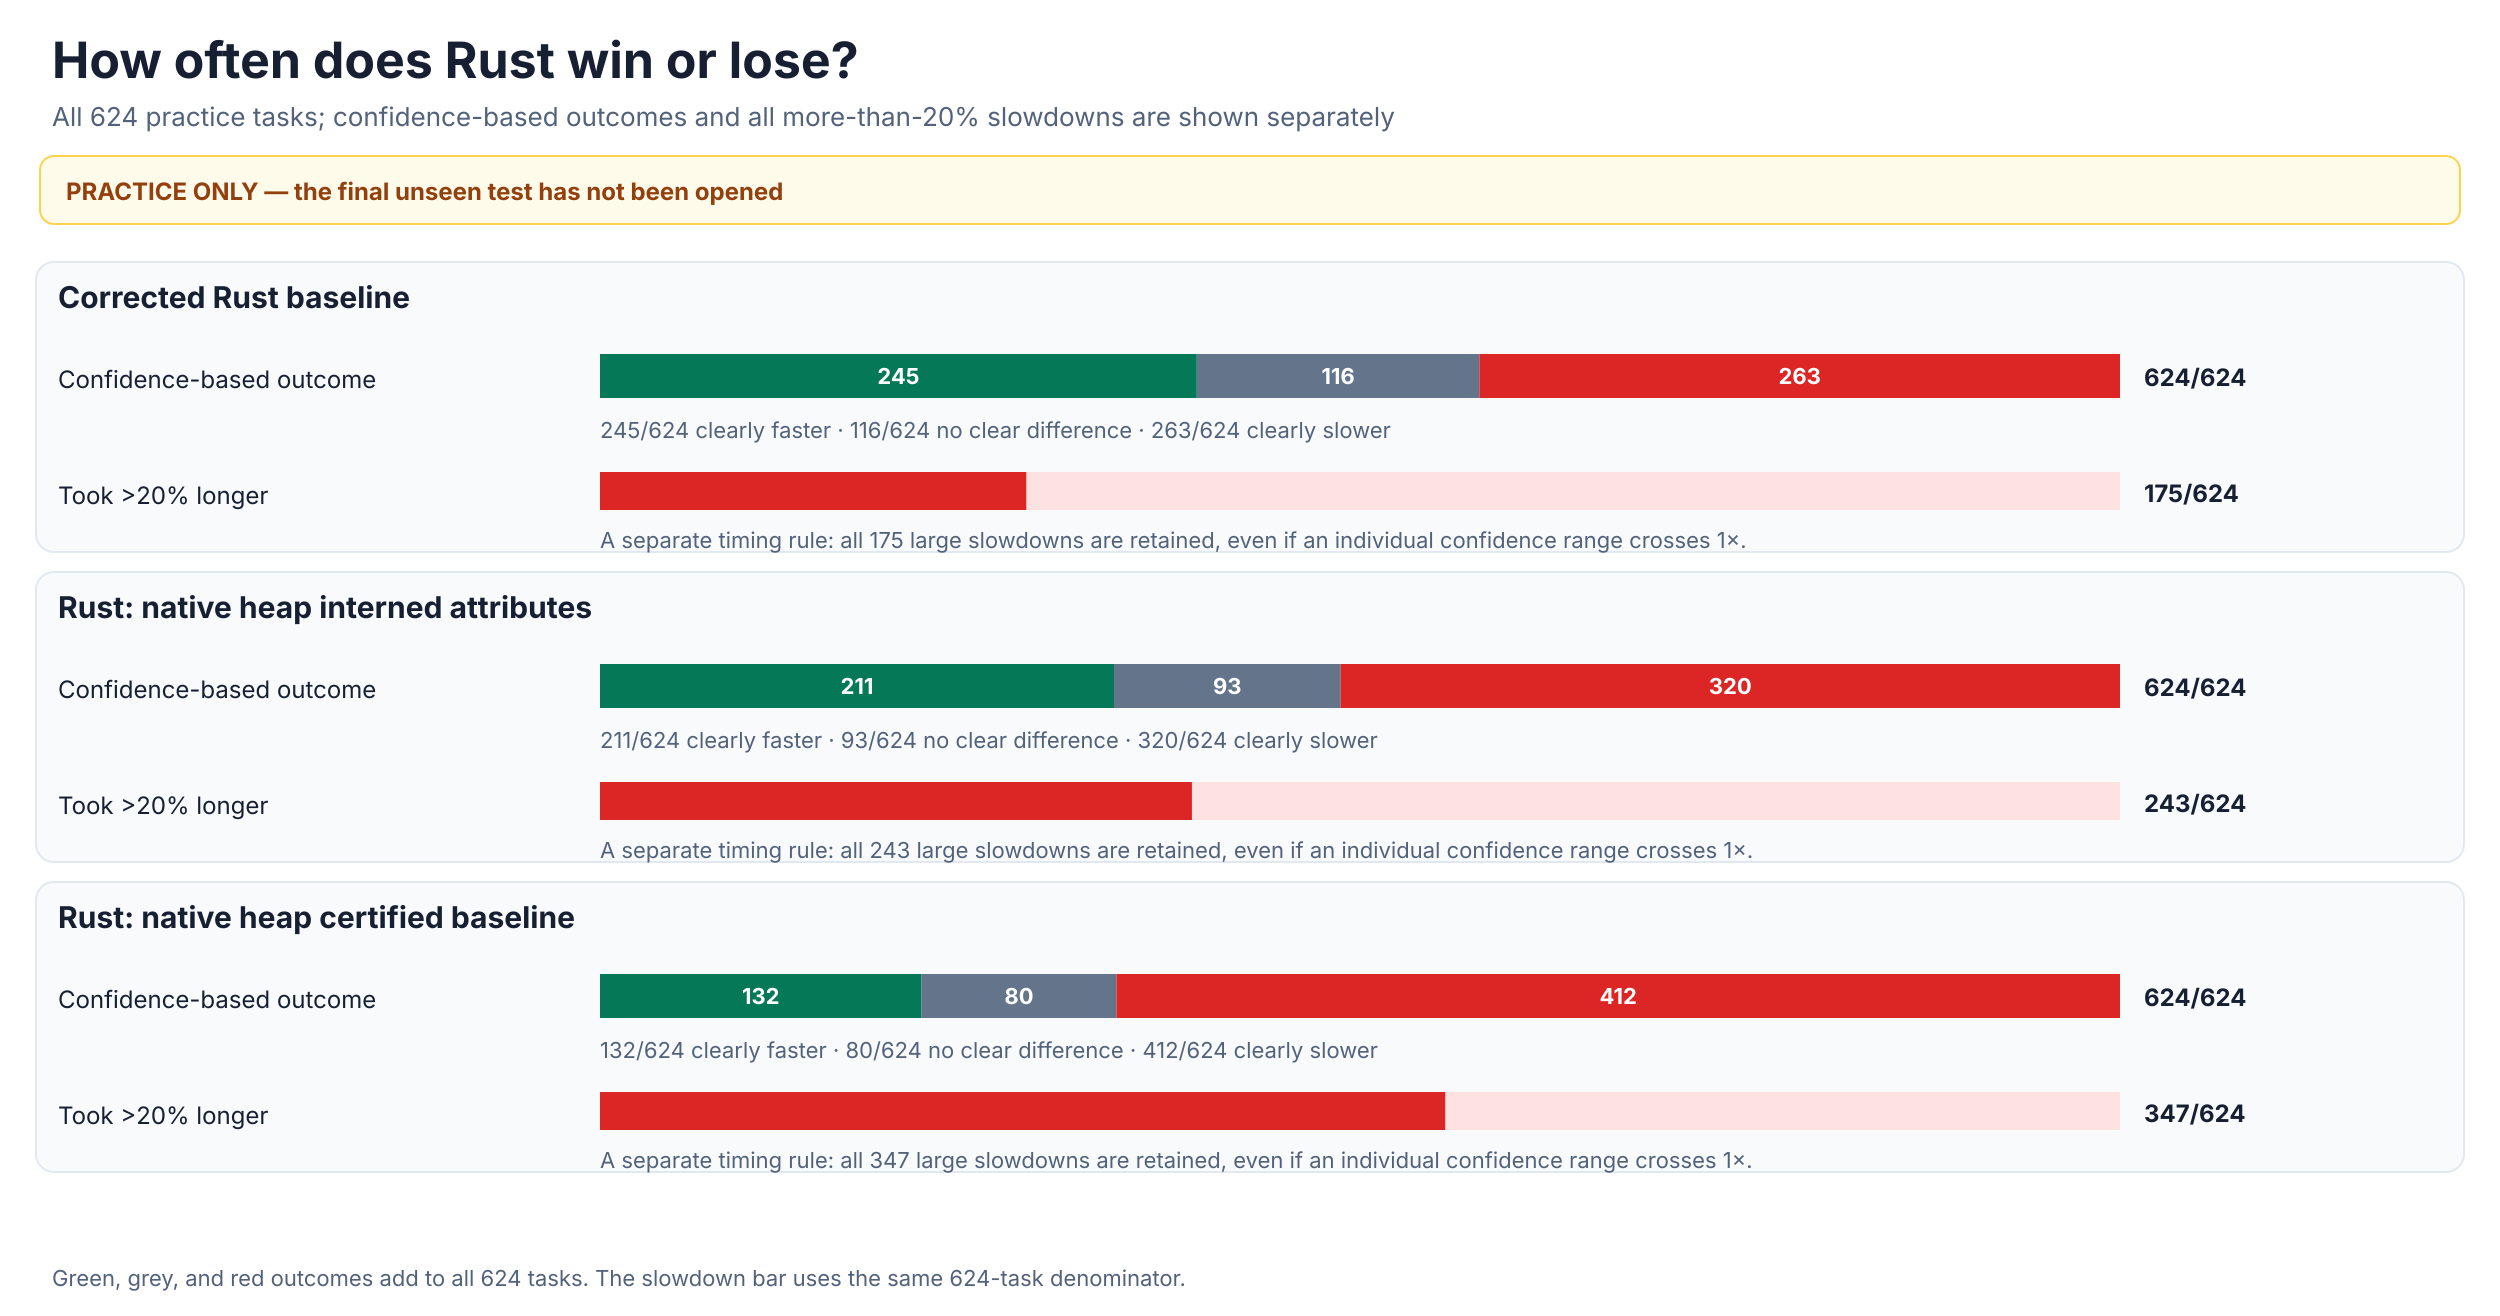
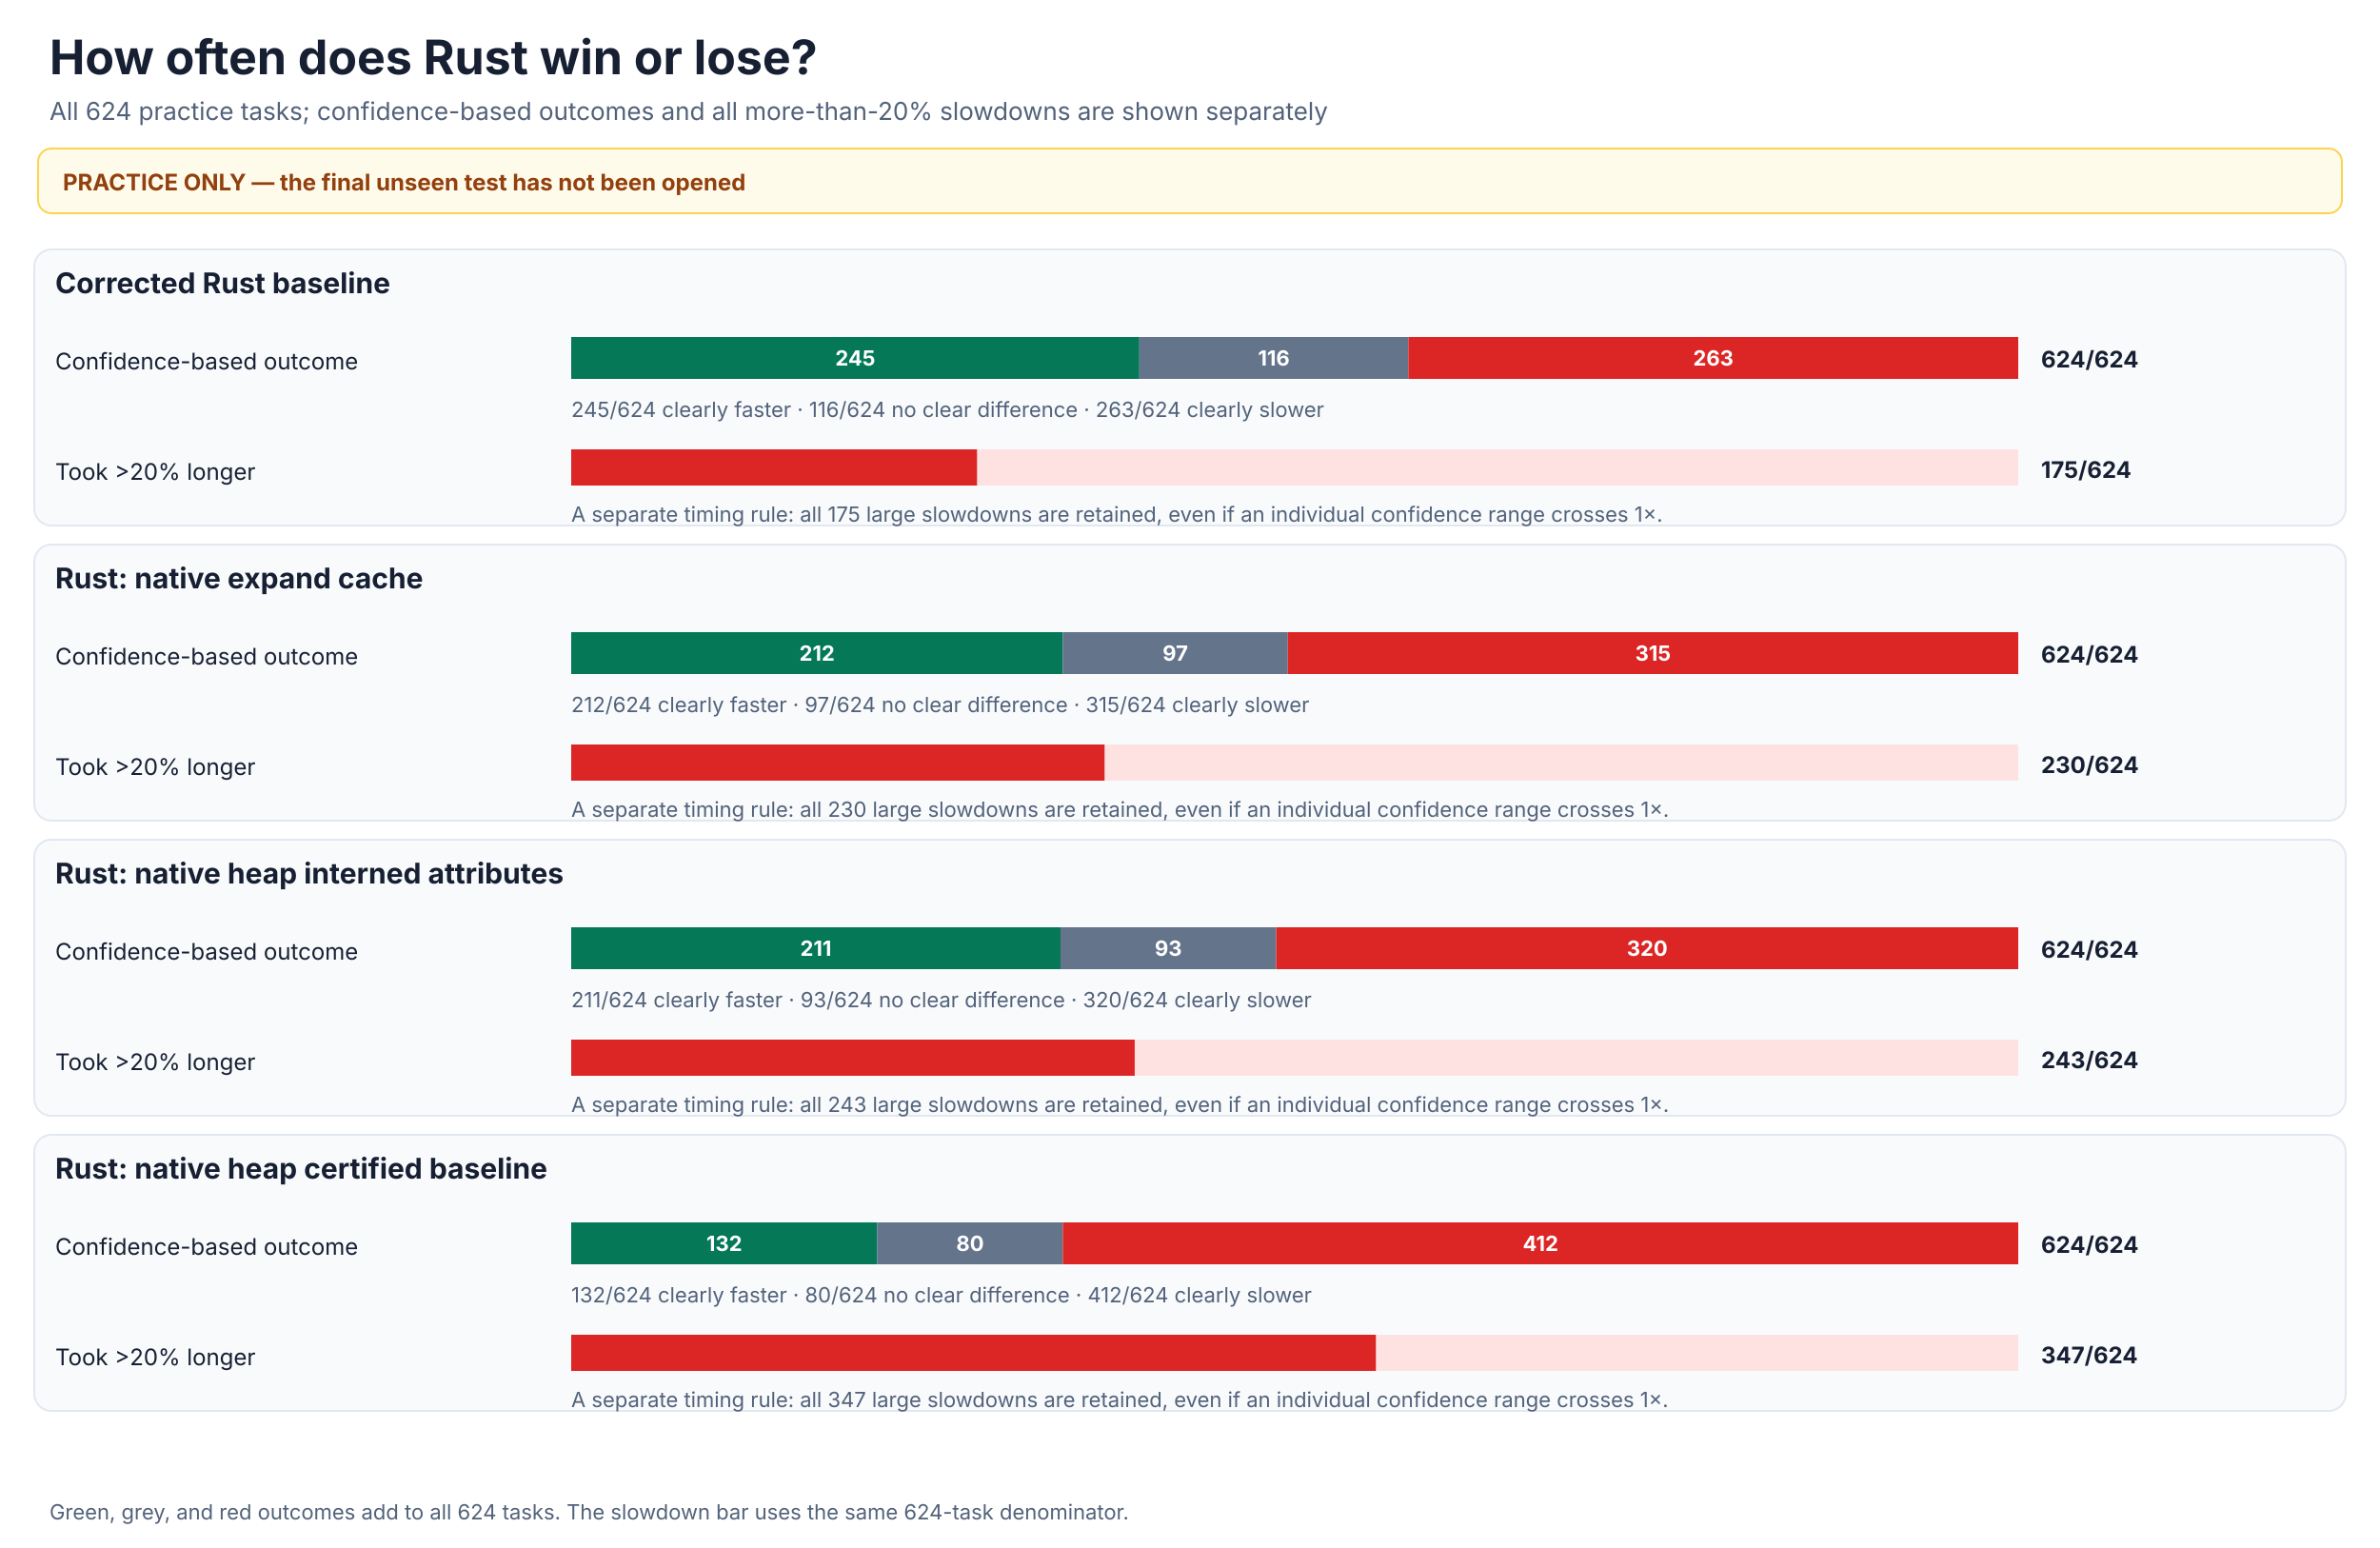
- <svg xmlns="http://www.w3.org/2000/svg" width="1250" height="658" viewBox="0 0 1250 658" role="img" aria-label="How often does Rust win or lose?">
+ <svg xmlns="http://www.w3.org/2000/svg" width="1250" height="813" viewBox="0 0 1250 813" role="img" aria-label="How often does Rust win or lose?">
  <rect width="100%" height="100%" fill="#ffffff" />
  <style>text{font-family:system-ui,-apple-system,BlinkMacSystemFont,"Segoe UI",sans-serif;fill:#172033}.title{font-size:25px;font-weight:750}.sub{font-size:13px;fill:#52627a}.head{font-size:15px;font-weight:700}.label{font-size:12px}.small{font-size:11px;fill:#52627a}.value{font-size:12px;font-weight:700}.tick{font-size:10.5px;fill:#64748b}.banner{font-size:12px;font-weight:700;fill:#92400e}.grid{stroke:#e2e8f0;stroke-width:1}.base{stroke:#475569;stroke-width:1.7}.panel{fill:#f8fafc;stroke:#e2e8f0;stroke-width:1}</style>
  <text x="26" y="39" class="title">How often does Rust win or lose?</text>
  <text x="26" y="63" class="sub">All 624 practice tasks; confidence-based outcomes and all more-than-20% slowdowns are shown separately</text>
  <rect x="20" y="78" width="1210" height="34" rx="7" fill="#fffbeb" stroke="#fcd34d" />
  <text x="33" y="100" class="banner">PRACTICE ONLY — the final unseen test has not been opened</text>
  <rect x="18" y="131" width="1214" height="145" rx="9" class="panel" />
  <text x="29" y="154" class="head">Corrected Rust baseline</text>
  <text x="29" y="194" class="label">Confidence-based outcome</text>
  <rect x="300.00" y="177" width="298.40" height="22" fill="#047857" />
  <text x="449.20" y="192" text-anchor="middle" style="font-size:11px;font-weight:700;fill:#ffffff">245</text>
  <rect x="598.40" y="177" width="141.28" height="22" fill="#64748b" />
  <text x="669.04" y="192" text-anchor="middle" style="font-size:11px;font-weight:700;fill:#ffffff">116</text>
  <rect x="739.68" y="177" width="320.32" height="22" fill="#dc2626" />
  <text x="899.84" y="192" text-anchor="middle" style="font-size:11px;font-weight:700;fill:#ffffff">263</text>
  <text x="1072" y="193" class="value">624/624</text>
  <text x="300" y="219" class="small">245/624 clearly faster · 116/624 no clear difference · 263/624 clearly slower</text>
  <text x="29" y="252" class="label">Took &gt;20% longer</text>
  <rect x="300" y="236" width="760" height="19" fill="#fee2e2" />
  <rect x="300" y="236" width="213.14" height="19" fill="#dc2626" />
  <text x="1072" y="251" class="value">175/624</text>
  <text x="300" y="274" class="small">A separate timing rule: all 175 large slowdowns are retained, even if an individual confidence range crosses 1×.</text>
  <rect x="18" y="286" width="1214" height="145" rx="9" class="panel" />
-   <text x="29" y="309" class="head">Rust: native heap interned attributes</text>
+   <text x="29" y="309" class="head">Rust: native expand cache</text>
  <text x="29" y="349" class="label">Confidence-based outcome</text>
-   <rect x="300.00" y="332" width="256.99" height="22" fill="#047857" />
-   <text x="428.49" y="347" text-anchor="middle" style="font-size:11px;font-weight:700;fill:#ffffff">211</text>
-   <rect x="556.99" y="332" width="113.27" height="22" fill="#64748b" />
-   <text x="613.62" y="347" text-anchor="middle" style="font-size:11px;font-weight:700;fill:#ffffff">93</text>
-   <rect x="670.26" y="332" width="389.74" height="22" fill="#dc2626" />
-   <text x="865.13" y="347" text-anchor="middle" style="font-size:11px;font-weight:700;fill:#ffffff">320</text>
+   <rect x="300.00" y="332" width="258.21" height="22" fill="#047857" />
+   <text x="429.10" y="347" text-anchor="middle" style="font-size:11px;font-weight:700;fill:#ffffff">212</text>
+   <rect x="558.21" y="332" width="118.14" height="22" fill="#64748b" />
+   <text x="617.28" y="347" text-anchor="middle" style="font-size:11px;font-weight:700;fill:#ffffff">97</text>
+   <rect x="676.35" y="332" width="383.65" height="22" fill="#dc2626" />
+   <text x="868.17" y="347" text-anchor="middle" style="font-size:11px;font-weight:700;fill:#ffffff">315</text>
  <text x="1072" y="348" class="value">624/624</text>
-   <text x="300" y="374" class="small">211/624 clearly faster · 93/624 no clear difference · 320/624 clearly slower</text>
+   <text x="300" y="374" class="small">212/624 clearly faster · 97/624 no clear difference · 315/624 clearly slower</text>
  <text x="29" y="407" class="label">Took &gt;20% longer</text>
  <rect x="300" y="391" width="760" height="19" fill="#fee2e2" />
-   <rect x="300" y="391" width="295.96" height="19" fill="#dc2626" />
-   <text x="1072" y="406" class="value">243/624</text>
-   <text x="300" y="429" class="small">A separate timing rule: all 243 large slowdowns are retained, even if an individual confidence range crosses 1×.</text>
+   <rect x="300" y="391" width="280.13" height="19" fill="#dc2626" />
+   <text x="1072" y="406" class="value">230/624</text>
+   <text x="300" y="429" class="small">A separate timing rule: all 230 large slowdowns are retained, even if an individual confidence range crosses 1×.</text>
  <rect x="18" y="441" width="1214" height="145" rx="9" class="panel" />
-   <text x="29" y="464" class="head">Rust: native heap certified baseline</text>
+   <text x="29" y="464" class="head">Rust: native heap interned attributes</text>
  <text x="29" y="504" class="label">Confidence-based outcome</text>
-   <rect x="300.00" y="487" width="160.77" height="22" fill="#047857" />
-   <text x="380.38" y="502" text-anchor="middle" style="font-size:11px;font-weight:700;fill:#ffffff">132</text>
-   <rect x="460.77" y="487" width="97.44" height="22" fill="#64748b" />
-   <text x="509.49" y="502" text-anchor="middle" style="font-size:11px;font-weight:700;fill:#ffffff">80</text>
-   <rect x="558.21" y="487" width="501.79" height="22" fill="#dc2626" />
-   <text x="809.10" y="502" text-anchor="middle" style="font-size:11px;font-weight:700;fill:#ffffff">412</text>
+   <rect x="300.00" y="487" width="256.99" height="22" fill="#047857" />
+   <text x="428.49" y="502" text-anchor="middle" style="font-size:11px;font-weight:700;fill:#ffffff">211</text>
+   <rect x="556.99" y="487" width="113.27" height="22" fill="#64748b" />
+   <text x="613.62" y="502" text-anchor="middle" style="font-size:11px;font-weight:700;fill:#ffffff">93</text>
+   <rect x="670.26" y="487" width="389.74" height="22" fill="#dc2626" />
+   <text x="865.13" y="502" text-anchor="middle" style="font-size:11px;font-weight:700;fill:#ffffff">320</text>
  <text x="1072" y="503" class="value">624/624</text>
-   <text x="300" y="529" class="small">132/624 clearly faster · 80/624 no clear difference · 412/624 clearly slower</text>
+   <text x="300" y="529" class="small">211/624 clearly faster · 93/624 no clear difference · 320/624 clearly slower</text>
  <text x="29" y="562" class="label">Took &gt;20% longer</text>
  <rect x="300" y="546" width="760" height="19" fill="#fee2e2" />
-   <rect x="300" y="546" width="422.63" height="19" fill="#dc2626" />
-   <text x="1072" y="561" class="value">347/624</text>
-   <text x="300" y="584" class="small">A separate timing rule: all 347 large slowdowns are retained, even if an individual confidence range crosses 1×.</text>
-   <text x="26" y="643" class="small">Green, grey, and red outcomes add to all 624 tasks. The slowdown bar uses the same 624-task denominator.</text>
+   <rect x="300" y="546" width="295.96" height="19" fill="#dc2626" />
+   <text x="1072" y="561" class="value">243/624</text>
+   <text x="300" y="584" class="small">A separate timing rule: all 243 large slowdowns are retained, even if an individual confidence range crosses 1×.</text>
+   <rect x="18" y="596" width="1214" height="145" rx="9" class="panel" />
+   <text x="29" y="619" class="head">Rust: native heap certified baseline</text>
+   <text x="29" y="659" class="label">Confidence-based outcome</text>
+   <rect x="300.00" y="642" width="160.77" height="22" fill="#047857" />
+   <text x="380.38" y="657" text-anchor="middle" style="font-size:11px;font-weight:700;fill:#ffffff">132</text>
+   <rect x="460.77" y="642" width="97.44" height="22" fill="#64748b" />
+   <text x="509.49" y="657" text-anchor="middle" style="font-size:11px;font-weight:700;fill:#ffffff">80</text>
+   <rect x="558.21" y="642" width="501.79" height="22" fill="#dc2626" />
+   <text x="809.10" y="657" text-anchor="middle" style="font-size:11px;font-weight:700;fill:#ffffff">412</text>
+   <text x="1072" y="658" class="value">624/624</text>
+   <text x="300" y="684" class="small">132/624 clearly faster · 80/624 no clear difference · 412/624 clearly slower</text>
+   <text x="29" y="717" class="label">Took &gt;20% longer</text>
+   <rect x="300" y="701" width="760" height="19" fill="#fee2e2" />
+   <rect x="300" y="701" width="422.63" height="19" fill="#dc2626" />
+   <text x="1072" y="716" class="value">347/624</text>
+   <text x="300" y="739" class="small">A separate timing rule: all 347 large slowdowns are retained, even if an individual confidence range crosses 1×.</text>
+   <text x="26" y="798" class="small">Green, grey, and red outcomes add to all 624 tasks. The slowdown bar uses the same 624-task denominator.</text>
</svg>
